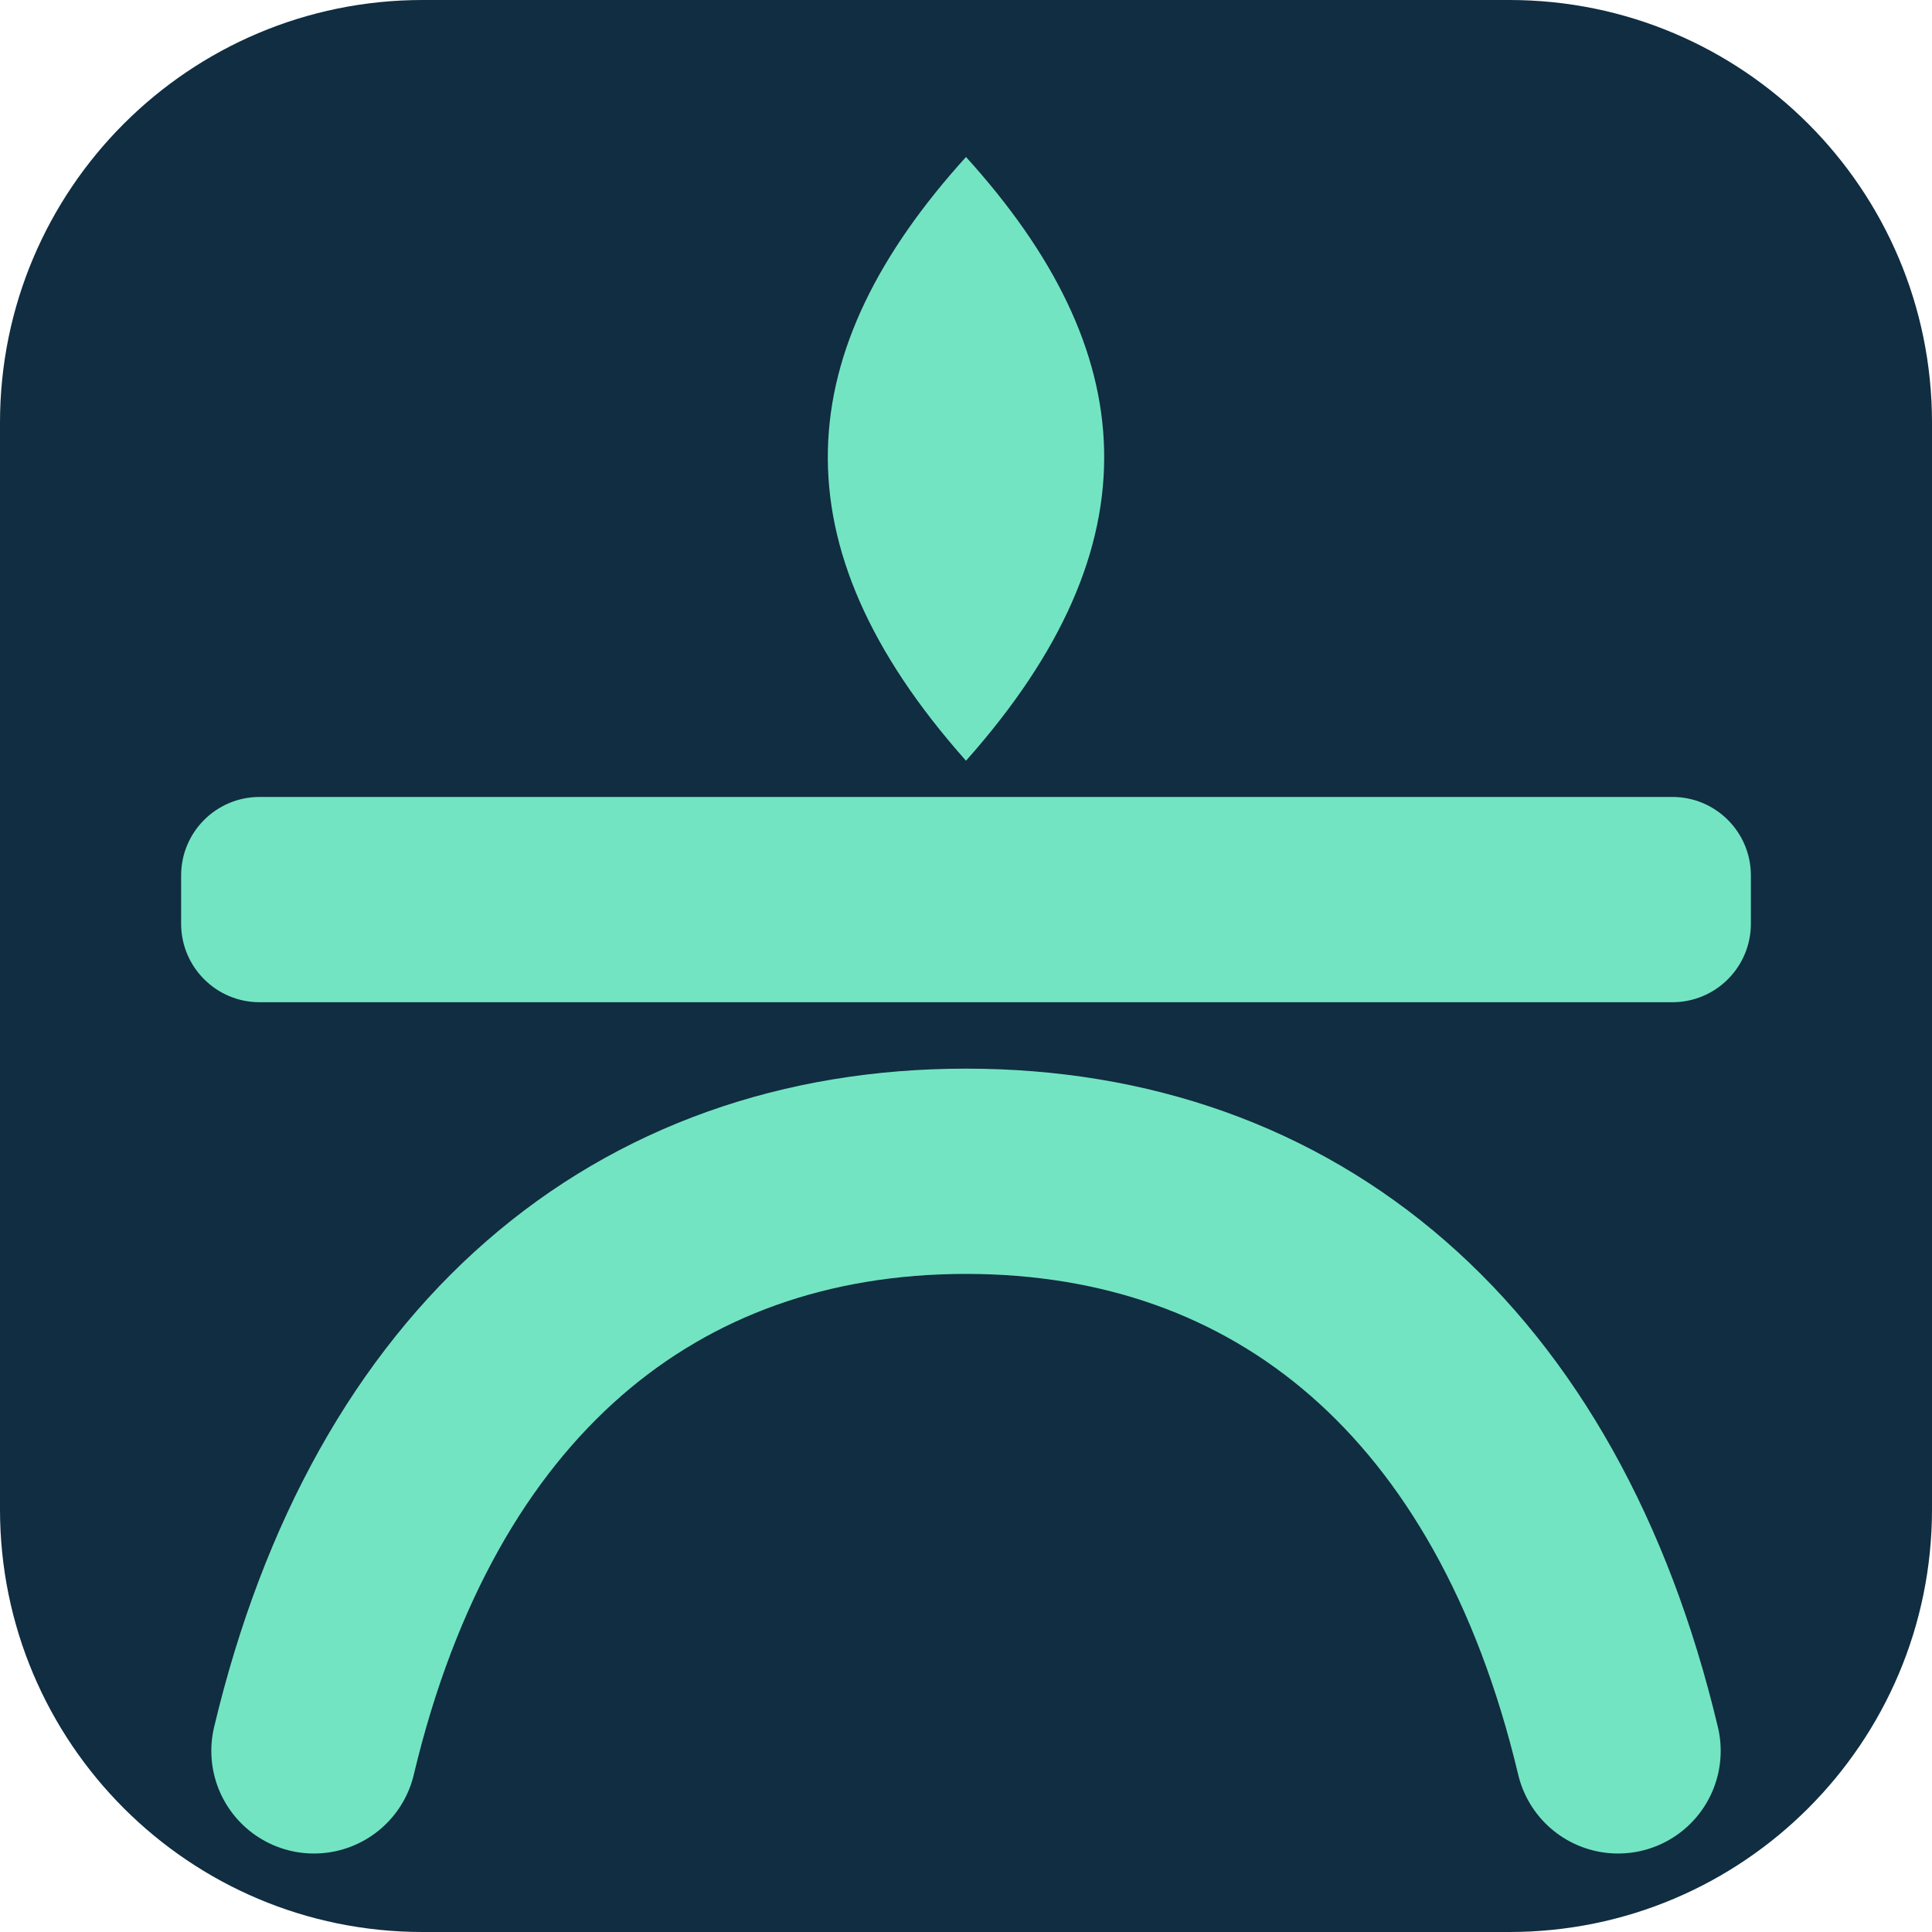
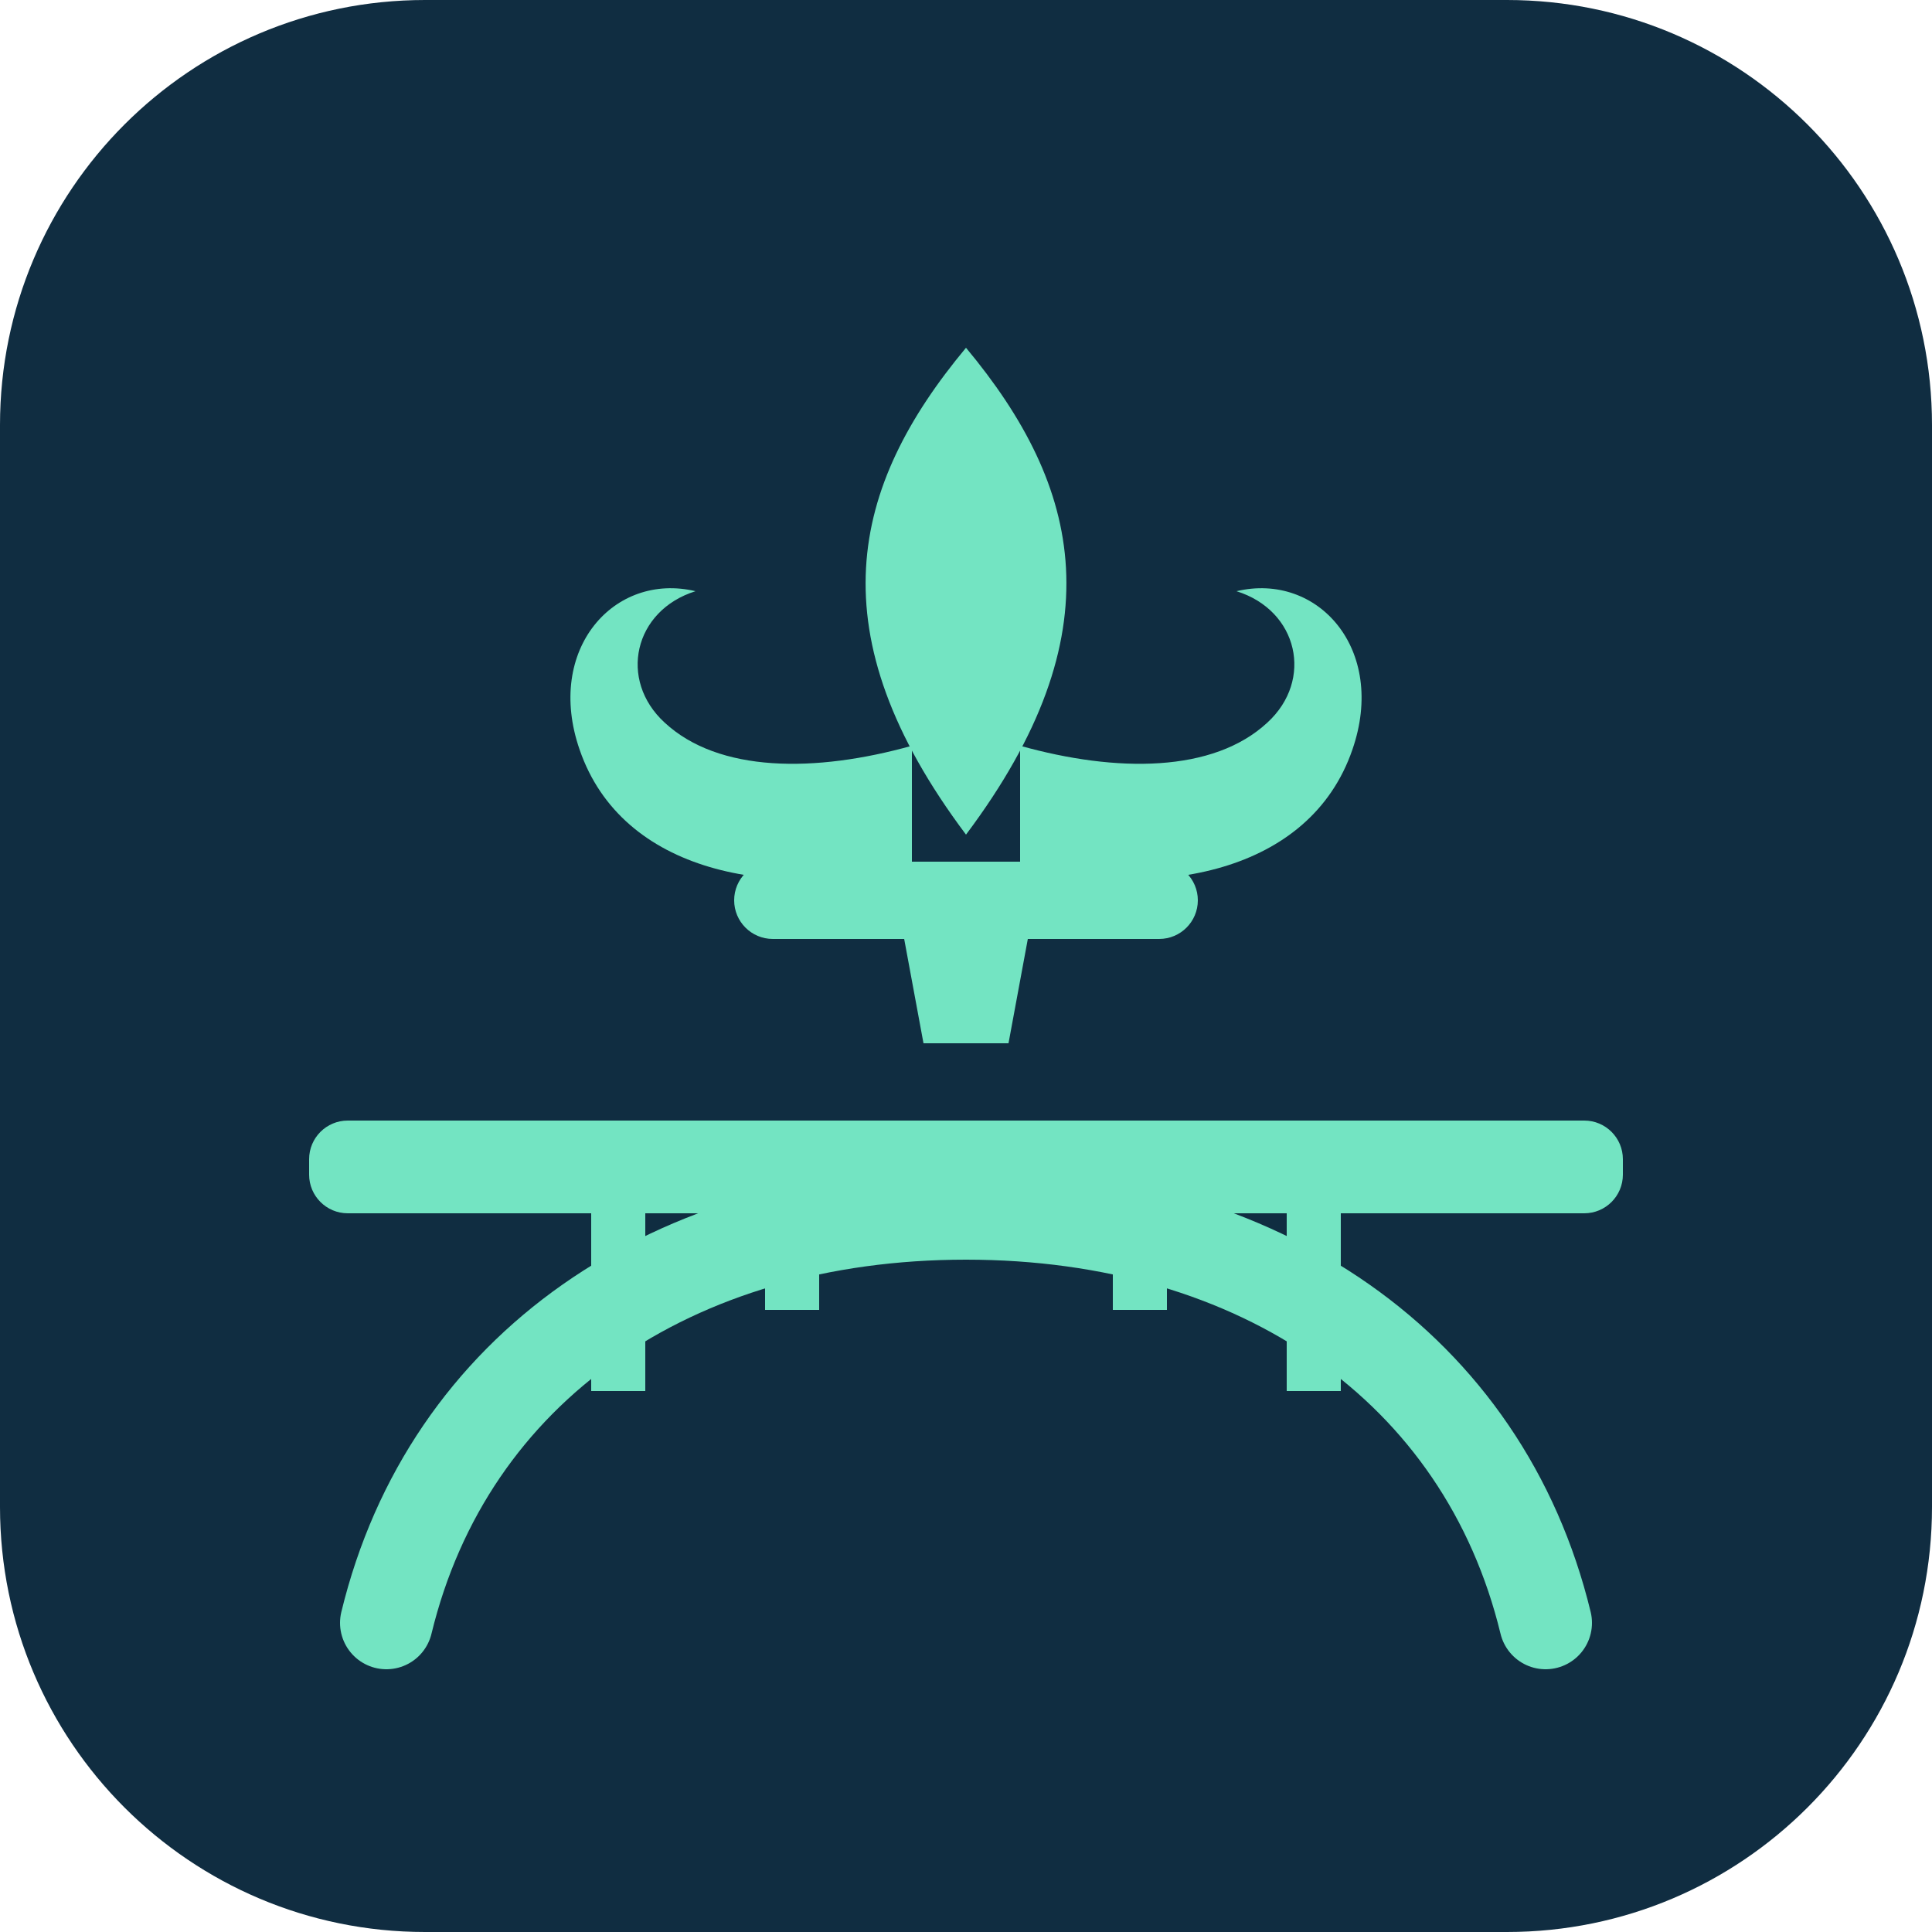
- <svg xmlns="http://www.w3.org/2000/svg" viewBox="0 0 32 32">
-   <rect width="32" height="32" rx="7" fill="#102d41" />
-   <path d="M16 2.6c2.9 3.2 3.2 6.4 0 10-3.2-3.6-2.9-6.8 0-10z" fill="#73e4c2" />
-   <rect x="3" y="13.2" width="26" height="3.4" rx="1.3" fill="#73e4c2" />
-   <path d="M5.2 29c1.5-6.3 5.5-9.6 10.8-9.6S25.3 22.7 26.8 29" fill="none" stroke="#73e4c2" stroke-width="3.4" stroke-linecap="round" />
+ <svg xmlns="http://www.w3.org/2000/svg" viewBox="-5 -5 50 50" role="img" aria-label="QuickerAtlas">
+   <rect x="-5" y="-5" width="50" height="50" rx="11" fill="#102d41" />
+   <g fill="#73e4c2">
+     <path d="M20 4c3 3.6 3.9 7.4 0 12.6-3.9-5.2-3-9 0-12.6z" />
+     <path d="M18.6 17.4c-3.6.9-7.5.2-8.6-3-.9-2.6.9-4.6 3-4.1-1.6.5-2 2.3-.8 3.4 1.4 1.3 3.9 1.3 6.4.6z" />
+     <path d="M21.4 17.4c3.6.9 7.5.2 8.6-3 .9-2.6-.9-4.6-3-4.1 1.6.5 2 2.3.8 3.4-1.4 1.3-3.9 1.3-6.4.6z" />
+     <rect x="14" y="17.3" width="12" height="2" rx="1" />
+     <path d="M18.4 19.3h3.2l-.5 2.7h-2.2z" />
+     <rect x="3" y="24" width="34" height="2.4" rx="1" />
+     <path d="M11 26.4v4.6M15.5 26.4v2.5M24.5 26.4v2.5M29 26.4v4.6" stroke="#73e4c2" stroke-width="1.4" />
+   </g>
+   <path d="M5 37c1.6-6.6 7.4-10.6 15-10.6S33.4 30.4 35 37" fill="none" stroke="#73e4c2" stroke-width="2.4" stroke-linecap="round" />
</svg>
